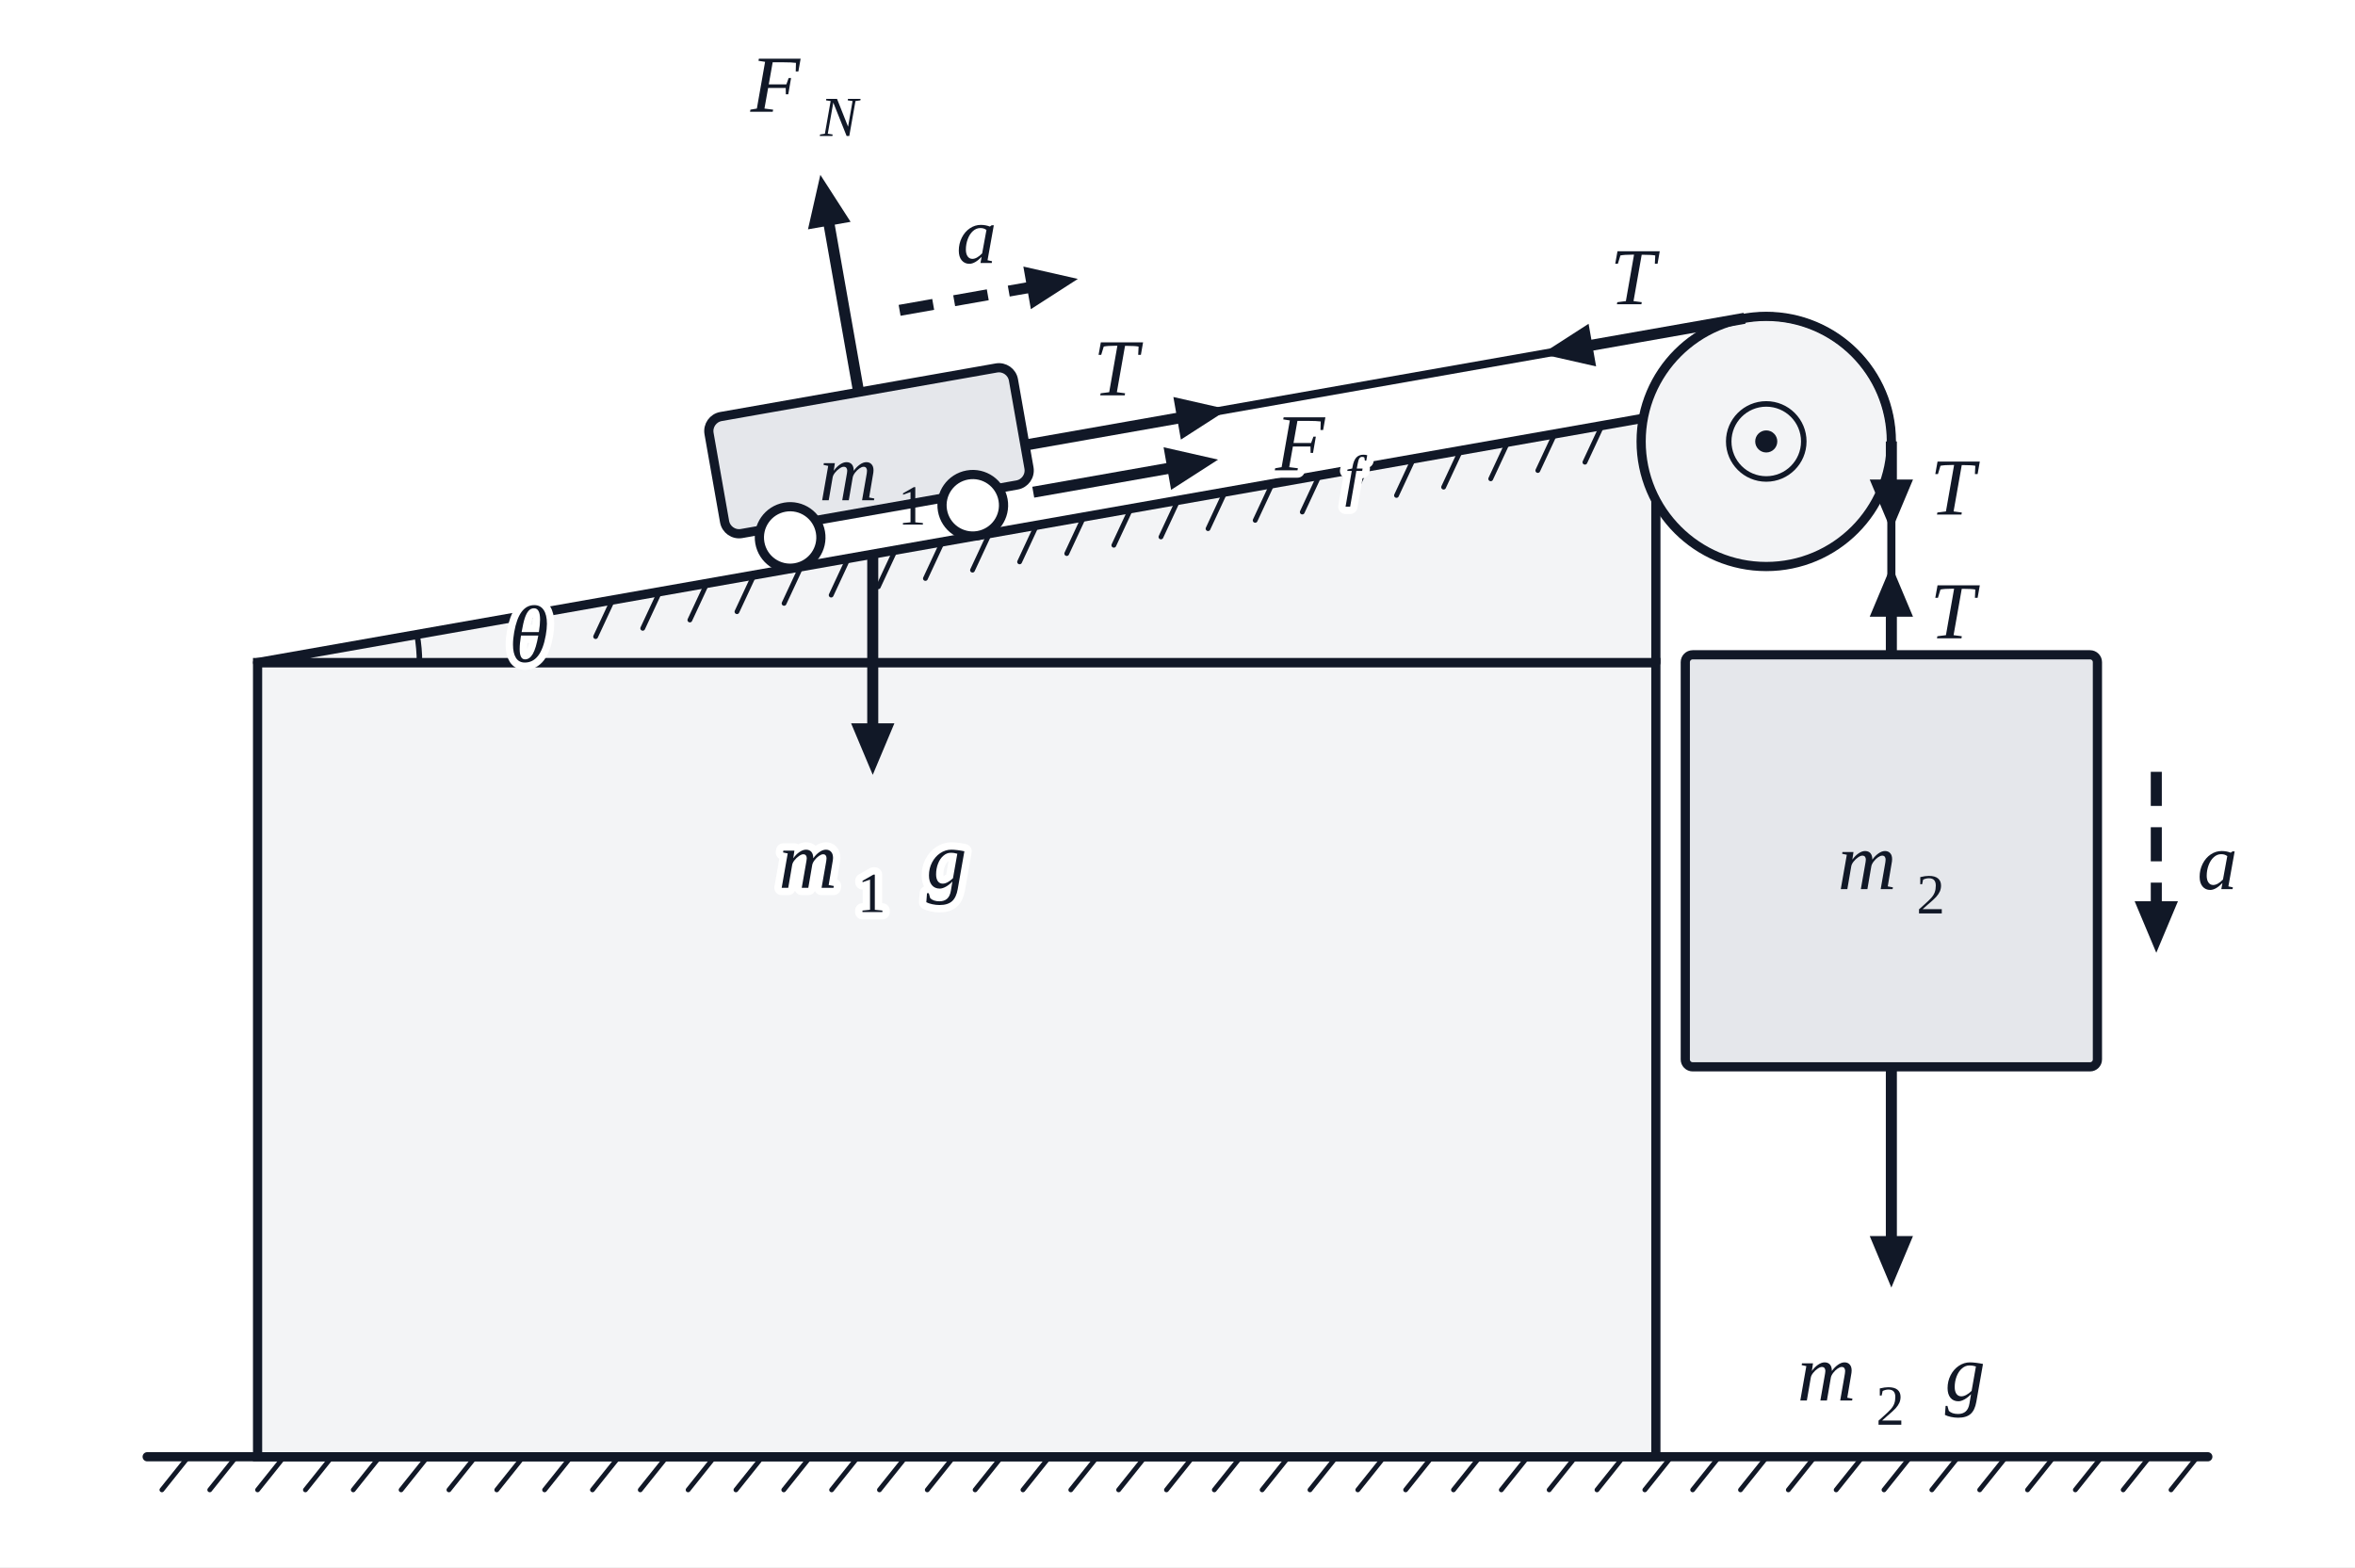
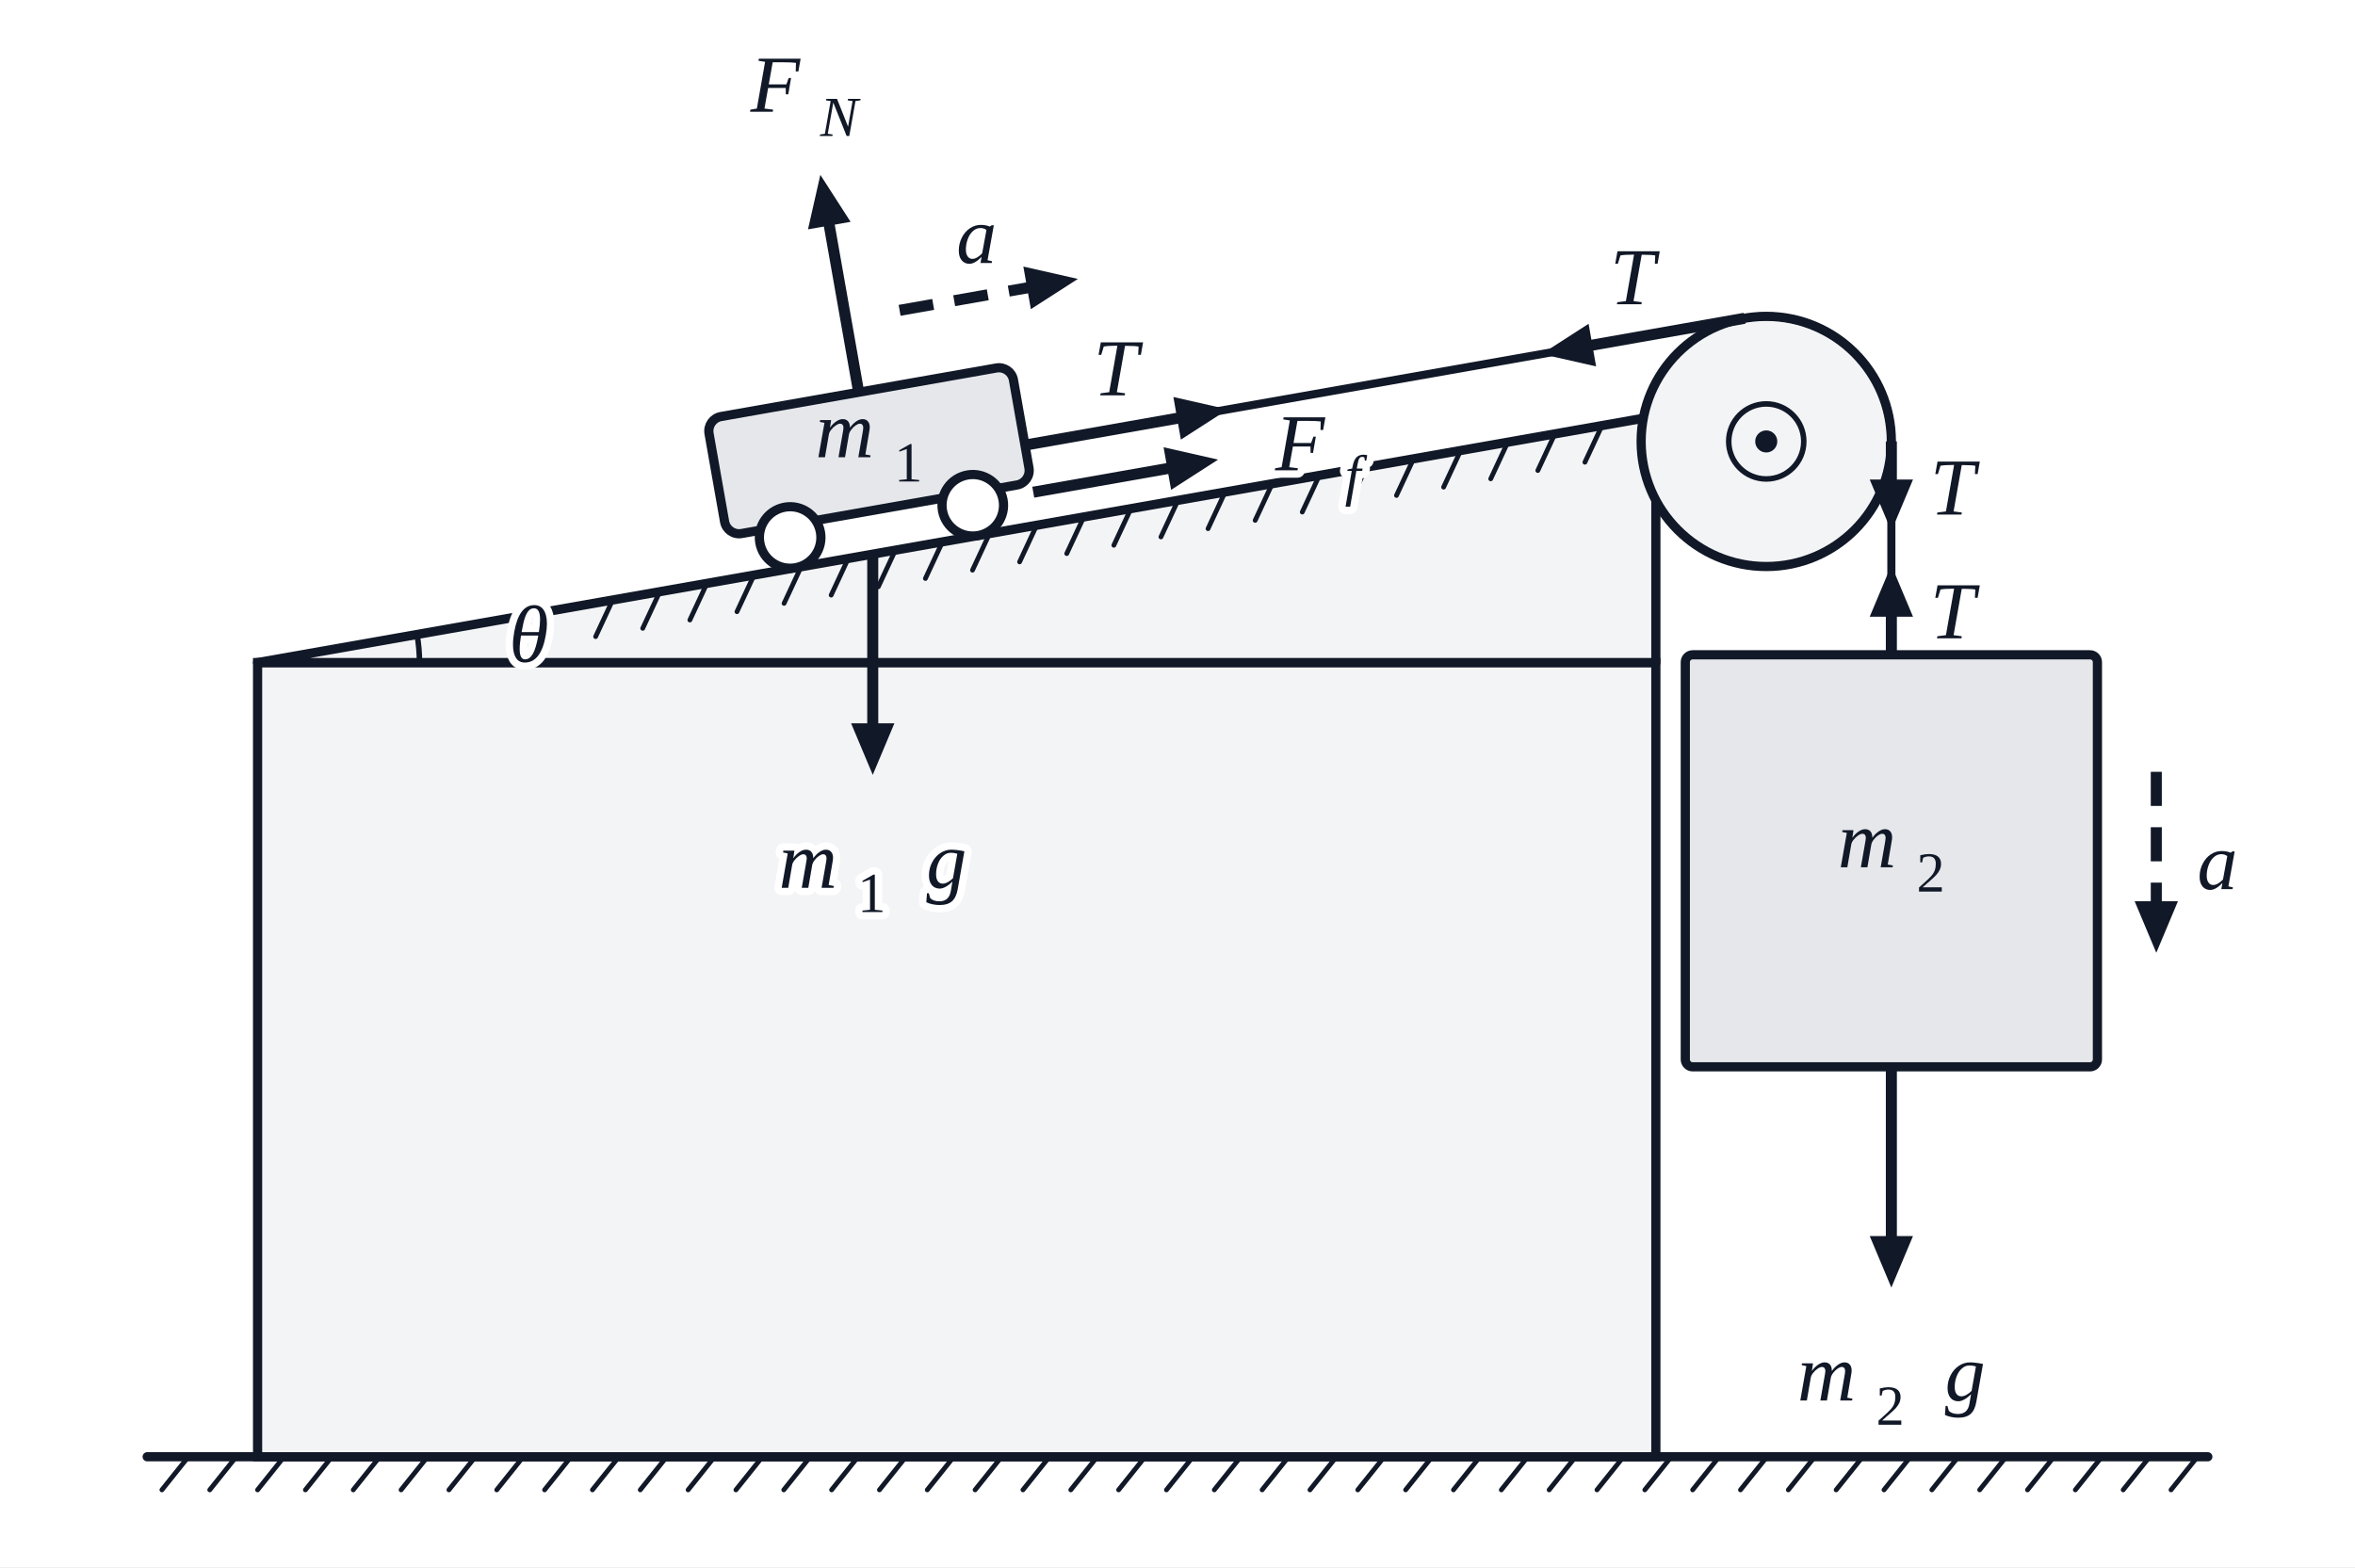
<svg xmlns="http://www.w3.org/2000/svg" viewBox="0 0 640 426" width="640" height="426" role="img" aria-label="An object on a ramp tied over a pulley at its top to a hanging object" id="g-pulley">
  <rect class="paper" width="640" height="426" fill="#fff">
</rect>
  <g fill="none" stroke-linecap="round">
    <line x1="40" y1="396" x2="600" y2="396" stroke="#111827" stroke-width="2.5">
</line>
    <line x1="51.2" y1="396" x2="44" y2="405" stroke="#111827" stroke-width="1.3">
</line>
    <line x1="64.2" y1="396" x2="57" y2="405" stroke="#111827" stroke-width="1.3">
</line>
    <line x1="77.2" y1="396" x2="70" y2="405" stroke="#111827" stroke-width="1.3">
</line>
    <line x1="90.2" y1="396" x2="83" y2="405" stroke="#111827" stroke-width="1.3">
</line>
    <line x1="103.2" y1="396" x2="96" y2="405" stroke="#111827" stroke-width="1.3">
</line>
    <line x1="116.2" y1="396" x2="109" y2="405" stroke="#111827" stroke-width="1.3">
</line>
    <line x1="129.2" y1="396" x2="122" y2="405" stroke="#111827" stroke-width="1.3">
</line>
    <line x1="142.2" y1="396" x2="135" y2="405" stroke="#111827" stroke-width="1.3">
</line>
    <line x1="155.2" y1="396" x2="148" y2="405" stroke="#111827" stroke-width="1.3">
</line>
    <line x1="168.2" y1="396" x2="161" y2="405" stroke="#111827" stroke-width="1.3">
</line>
    <line x1="181.2" y1="396" x2="174" y2="405" stroke="#111827" stroke-width="1.3">
</line>
    <line x1="194.2" y1="396" x2="187" y2="405" stroke="#111827" stroke-width="1.3">
</line>
    <line x1="207.2" y1="396" x2="200" y2="405" stroke="#111827" stroke-width="1.3">
</line>
    <line x1="220.2" y1="396" x2="213" y2="405" stroke="#111827" stroke-width="1.3">
</line>
    <line x1="233.2" y1="396" x2="226" y2="405" stroke="#111827" stroke-width="1.3">
</line>
    <line x1="246.2" y1="396" x2="239" y2="405" stroke="#111827" stroke-width="1.3">
</line>
    <line x1="259.2" y1="396" x2="252" y2="405" stroke="#111827" stroke-width="1.3">
</line>
    <line x1="272.2" y1="396" x2="265" y2="405" stroke="#111827" stroke-width="1.3">
</line>
    <line x1="285.2" y1="396" x2="278" y2="405" stroke="#111827" stroke-width="1.3">
</line>
    <line x1="298.2" y1="396" x2="291" y2="405" stroke="#111827" stroke-width="1.3">
</line>
    <line x1="311.2" y1="396" x2="304" y2="405" stroke="#111827" stroke-width="1.3">
</line>
    <line x1="324.2" y1="396" x2="317" y2="405" stroke="#111827" stroke-width="1.3">
</line>
    <line x1="337.2" y1="396" x2="330" y2="405" stroke="#111827" stroke-width="1.3">
</line>
    <line x1="350.2" y1="396" x2="343" y2="405" stroke="#111827" stroke-width="1.3">
</line>
    <line x1="363.2" y1="396" x2="356" y2="405" stroke="#111827" stroke-width="1.3">
</line>
    <line x1="376.2" y1="396" x2="369" y2="405" stroke="#111827" stroke-width="1.3">
</line>
    <line x1="389.2" y1="396" x2="382" y2="405" stroke="#111827" stroke-width="1.3">
</line>
    <line x1="402.2" y1="396" x2="395" y2="405" stroke="#111827" stroke-width="1.3">
</line>
    <line x1="415.2" y1="396" x2="408" y2="405" stroke="#111827" stroke-width="1.3">
</line>
    <line x1="428.2" y1="396" x2="421" y2="405" stroke="#111827" stroke-width="1.3">
</line>
    <line x1="441.2" y1="396" x2="434" y2="405" stroke="#111827" stroke-width="1.3">
</line>
    <line x1="454.2" y1="396" x2="447" y2="405" stroke="#111827" stroke-width="1.3">
</line>
    <line x1="467.2" y1="396" x2="460" y2="405" stroke="#111827" stroke-width="1.3">
</line>
    <line x1="480.2" y1="396" x2="473" y2="405" stroke="#111827" stroke-width="1.3">
</line>
    <line x1="493.2" y1="396" x2="486" y2="405" stroke="#111827" stroke-width="1.3">
</line>
    <line x1="506.2" y1="396" x2="499" y2="405" stroke="#111827" stroke-width="1.3">
</line>
    <line x1="519.2" y1="396" x2="512" y2="405" stroke="#111827" stroke-width="1.3">
</line>
    <line x1="532.2" y1="396" x2="525" y2="405" stroke="#111827" stroke-width="1.3">
</line>
    <line x1="545.2" y1="396" x2="538" y2="405" stroke="#111827" stroke-width="1.3">
</line>
    <line x1="558.2" y1="396" x2="551" y2="405" stroke="#111827" stroke-width="1.3">
</line>
    <line x1="571.2" y1="396" x2="564" y2="405" stroke="#111827" stroke-width="1.3">
</line>
    <line x1="584.2" y1="396" x2="577" y2="405" stroke="#111827" stroke-width="1.3">
</line>
    <line x1="597.2" y1="396" x2="590" y2="405" stroke="#111827" stroke-width="1.3">
</line>
    <rect x="70" y="180.109" width="380" height="215.891" fill="#f3f4f6" stroke="#111827" stroke-width="2.5">
</rect>
    <path d="M70,180.11 L450,180.11 L450,113.1 Z" fill="#f3f4f6" stroke="#111827" stroke-width="2.5" stroke-linejoin="round">
</path>
    <path d="M44,0 A44,44 0 0 0 43.33,-7.64" transform="translate(70 180.11)" stroke="#111827" stroke-width="1.5">
</path>
    <line x1="166.51" y1="163.09" x2="161.87" y2="173.05" stroke="#111827" stroke-width="1.3">
</line>
    <line x1="179.31" y1="160.84" x2="174.67" y2="170.8" stroke="#111827" stroke-width="1.3">
</line>
    <line x1="192.12" y1="158.58" x2="187.48" y2="168.54" stroke="#111827" stroke-width="1.3">
</line>
    <line x1="204.92" y1="156.32" x2="200.28" y2="166.28" stroke="#111827" stroke-width="1.3">
</line>
    <line x1="217.72" y1="154.06" x2="213.08" y2="164.02" stroke="#111827" stroke-width="1.3">
</line>
    <line x1="230.52" y1="151.81" x2="225.88" y2="161.77" stroke="#111827" stroke-width="1.3">
</line>
    <line x1="243.33" y1="149.55" x2="238.69" y2="159.51" stroke="#111827" stroke-width="1.3">
</line>
    <line x1="256.13" y1="147.29" x2="251.49" y2="157.25" stroke="#111827" stroke-width="1.3">
</line>
    <line x1="268.93" y1="145.03" x2="264.29" y2="154.99" stroke="#111827" stroke-width="1.3">
</line>
    <line x1="281.73" y1="142.78" x2="277.09" y2="152.74" stroke="#111827" stroke-width="1.3">
</line>
    <line x1="294.54" y1="140.52" x2="289.9" y2="150.48" stroke="#111827" stroke-width="1.3">
</line>
    <line x1="307.34" y1="138.26" x2="302.7" y2="148.22" stroke="#111827" stroke-width="1.3">
</line>
    <line x1="320.14" y1="136" x2="315.5" y2="145.96" stroke="#111827" stroke-width="1.3">
</line>
    <line x1="332.94" y1="133.75" x2="328.3" y2="143.71" stroke="#111827" stroke-width="1.3">
</line>
    <line x1="345.75" y1="131.49" x2="341.11" y2="141.45" stroke="#111827" stroke-width="1.3">
</line>
    <line x1="358.55" y1="129.23" x2="353.91" y2="139.19" stroke="#111827" stroke-width="1.3">
</line>
    <line x1="371.35" y1="126.97" x2="366.71" y2="136.93" stroke="#111827" stroke-width="1.3">
</line>
    <line x1="384.15" y1="124.72" x2="379.51" y2="134.68" stroke="#111827" stroke-width="1.3">
</line>
    <line x1="396.96" y1="122.46" x2="392.32" y2="132.42" stroke="#111827" stroke-width="1.3">
</line>
    <line x1="409.76" y1="120.2" x2="405.12" y2="130.16" stroke="#111827" stroke-width="1.3">
</line>
    <line x1="422.56" y1="117.94" x2="417.92" y2="127.9" stroke="#111827" stroke-width="1.3">
</line>
    <line x1="435.36" y1="115.69" x2="430.72" y2="125.65" stroke="#111827" stroke-width="1.3">
</line>
    <line x1="450" y1="113.1" x2="480" y2="120" stroke="#111827" stroke-width="3">
</line>
    <polyline points="278.54,121 474.1,86.52" stroke="#111827" stroke-width="2.2" stroke-linejoin="round">
</polyline>
    <polyline points="514,120 514,178" stroke="#111827" stroke-width="2.2" stroke-linejoin="round">
</polyline>
    <circle cx="480" cy="120" r="34" fill="#f3f4f6" stroke="#111827" stroke-width="2.5">
</circle>
    <circle cx="480" cy="120" r="10.2" stroke="#111827" stroke-width="1.5">
</circle>
    <circle cx="480" cy="120" r="3" fill="#111827">
</circle>
    <path d="M474.1,86.52 A34,34 0 0 1 514,120" stroke="#111827" stroke-width="2.2">
</path>
    <g transform="translate(241 149.96) rotate(-10)">
      <rect x="-42" y="-44" width="84" height="32.296" rx="4" fill="#e5e7eb" stroke="#111827" stroke-width="2.5">
</rect>
      <circle cx="-25.2" cy="-8.36" r="8.36" fill="#fff" stroke="#111827" stroke-width="2.5">
</circle>
      <circle cx="25.2" cy="-8.36" r="8.36" fill="#fff" stroke="#111827" stroke-width="2.5">
</circle>
    </g>
    <g transform="translate(514 290) rotate(0)">
      <rect x="-56" y="-112" width="112" height="112" rx="2" fill="#e5e7eb" stroke="#111827" stroke-width="2.5">
</rect>
    </g>
    <line x1="324.04" y1="112.98" x2="278.54" y2="121" stroke="#111827" stroke-width="3" stroke-linecap="butt">
</line>
    <polygon points="333.69,111.28 320.92,119.5 318.88,107.92" fill="#111827">
</polygon>
    <line x1="428.6" y1="94.54" x2="474.1" y2="86.52" stroke="#111827" stroke-width="3" stroke-linecap="butt">
</line>
    <polygon points="418.95,96.24 431.72,88.02 433.76,99.6" fill="#111827">
</polygon>
    <line x1="514" y1="163.44" x2="514" y2="178" stroke="#111827" stroke-width="3" stroke-linecap="butt">
</line>
    <polygon points="514,153.64 519.88,167.64 508.12,167.64" fill="#111827">
</polygon>
    <line x1="514" y1="134.56" x2="514" y2="120" stroke="#111827" stroke-width="3" stroke-linecap="butt">
</line>
    <polygon points="514,144.36 508.12,130.36 519.88,130.36" fill="#111827">
</polygon>
    <line x1="237.18" y1="200.83" x2="237.18" y2="150.63" stroke="#111827" stroke-width="3" stroke-linecap="butt">
</line>
    <polygon points="237.18,210.63 231.3,196.63 243.06,196.63" fill="#111827">
</polygon>
    <line x1="514" y1="340.2" x2="514" y2="290" stroke="#111827" stroke-width="3" stroke-linecap="butt">
</line>
    <polygon points="514,350 508.12,336 519.88,336" fill="#111827">
</polygon>
    <line x1="224.64" y1="57.18" x2="233.36" y2="106.62" stroke="#111827" stroke-width="3" stroke-linecap="butt">
</line>
    <polygon points="222.94,47.53 231.16,60.3 219.58,62.34" fill="#111827">
</polygon>
    <line x1="321.38" y1="126.64" x2="280.8" y2="133.8" stroke="#111827" stroke-width="3" stroke-linecap="butt">
</line>
    <polygon points="331.03,124.94 318.26,133.16 316.22,121.58" fill="#111827">
</polygon>
    <line x1="283.27" y1="77.52" x2="243.68" y2="84.5" stroke="#111827" stroke-width="3" stroke-dasharray="9.27 5.79" stroke-linecap="butt">
</line>
    <polygon points="292.92,75.82 280.15,84.04 278.11,72.46" fill="#111827">
</polygon>
    <line x1="586" y1="249.2" x2="586" y2="209" stroke="#111827" stroke-width="3" stroke-dasharray="9.27 5.79" stroke-linecap="butt">
</line>
    <polygon points="586,259 580.12,245 591.88,245" fill="#111827">
</polygon>
  </g>
  <text x="303.23" y="107.47" text-anchor="middle" font-family="'Times New Roman', Times, serif" font-size="22" fill="#111827" stroke="#fff" stroke-width="4" stroke-linejoin="round" paint-order="stroke">
    <tspan>
      <tspan font-style="italic">T</tspan>
    </tspan>
  </text>
  <text x="443.64" y="82.71" text-anchor="middle" font-family="'Times New Roman', Times, serif" font-size="22" fill="#111827" stroke="#fff" stroke-width="4" stroke-linejoin="round" paint-order="stroke">
    <tspan>
      <tspan font-style="italic">T</tspan>
    </tspan>
  </text>
  <text x="530.62" y="173.52" text-anchor="middle" font-family="'Times New Roman', Times, serif" font-size="22" fill="#111827" stroke="#fff" stroke-width="4" stroke-linejoin="round" paint-order="stroke">
    <tspan>
      <tspan font-style="italic">T</tspan>
    </tspan>
  </text>
  <text x="530.62" y="139.88" text-anchor="middle" font-family="'Times New Roman', Times, serif" font-size="22" fill="#111827" stroke="#fff" stroke-width="4" stroke-linejoin="round" paint-order="stroke">
    <tspan>
      <tspan font-style="italic">T</tspan>
    </tspan>
  </text>
  <text x="237.18" y="241.33" text-anchor="middle" font-family="'Times New Roman', Times, serif" font-size="22" fill="#111827" stroke="#fff" stroke-width="4" stroke-linejoin="round" paint-order="stroke">
    <tspan>
      <tspan font-style="italic">m</tspan>
    </tspan>
    <tspan dy="6.6" font-size="15.4">
      <tspan>1</tspan>
    </tspan>
    <tspan dy="-6.6">
      <tspan> </tspan>
      <tspan font-style="italic">g</tspan>
    </tspan>
  </text>
  <text x="514" y="380.7" text-anchor="middle" font-family="'Times New Roman', Times, serif" font-size="22" fill="#111827" stroke="#fff" stroke-width="4" stroke-linejoin="round" paint-order="stroke">
    <tspan>
      <tspan font-style="italic">m</tspan>
    </tspan>
    <tspan dy="6.6" font-size="15.4">
      <tspan>2</tspan>
    </tspan>
    <tspan dy="-6.6">
      <tspan> </tspan>
      <tspan font-style="italic">g</tspan>
    </tspan>
  </text>
  <text x="218.56" y="30.37" text-anchor="middle" font-family="'Times New Roman', Times, serif" font-size="22" fill="#111827" stroke="#fff" stroke-width="4" stroke-linejoin="round" paint-order="stroke">
    <tspan>
      <tspan font-style="italic">F</tspan>
    </tspan>
    <tspan dy="6.6" font-size="15.4">
      <tspan font-style="italic">N</tspan>
    </tspan>
  </text>
  <text x="358.17" y="127.85" text-anchor="middle" font-family="'Times New Roman', Times, serif" font-size="22" fill="#111827" stroke="#fff" stroke-width="4" stroke-linejoin="round" paint-order="stroke">
    <tspan>
      <tspan font-style="italic">F</tspan>
    </tspan>
    <tspan dy="6.6" font-size="15.4">
      <tspan font-style="italic">f</tspan>
    </tspan>
  </text>
  <text x="265.41" y="71.49" text-anchor="middle" font-family="'Times New Roman', Times, serif" font-size="22" fill="#111827" stroke="#fff" stroke-width="4" stroke-linejoin="round" paint-order="stroke">
    <tspan>
      <tspan font-style="italic">a</tspan>
    </tspan>
  </text>
  <text x="602.62" y="241.7" text-anchor="middle" font-family="'Times New Roman', Times, serif" font-size="22" fill="#111827" stroke="#fff" stroke-width="4" stroke-linejoin="round" paint-order="stroke">
    <tspan>
      <tspan font-style="italic">a</tspan>
    </tspan>
  </text>
  <text x="143.74" y="179.88" text-anchor="middle" font-family="'Times New Roman', Times, serif" font-size="22" fill="#111827" stroke="#fff" stroke-width="4" stroke-linejoin="round" paint-order="stroke">
    <tspan>
      <tspan font-style="italic">θ</tspan>
    </tspan>
  </text>
-   <text x="237.18" y="135.99" text-anchor="middle" font-family="'Times New Roman', Times, serif" font-size="22" fill="#111827" stroke-linejoin="round" paint-order="stroke">
+   <text x="236.16" y="124.29" text-anchor="middle" font-family="'Times New Roman', Times, serif" font-size="22" fill="#111827" stroke-linejoin="round" paint-order="stroke">
    <tspan>
      <tspan font-style="italic">m</tspan>
    </tspan>
    <tspan dy="6.6" font-size="15.4">
      <tspan>1</tspan>
    </tspan>
  </text>
-   <text x="514" y="241.7" text-anchor="middle" font-family="'Times New Roman', Times, serif" font-size="22" fill="#111827" stroke-linejoin="round" paint-order="stroke">
+   <text x="514" y="235.76" text-anchor="middle" font-family="'Times New Roman', Times, serif" font-size="22" fill="#111827" stroke-linejoin="round" paint-order="stroke">
    <tspan>
      <tspan font-style="italic">m</tspan>
    </tspan>
    <tspan dy="6.6" font-size="15.4">
      <tspan>2</tspan>
    </tspan>
  </text>
</svg>
